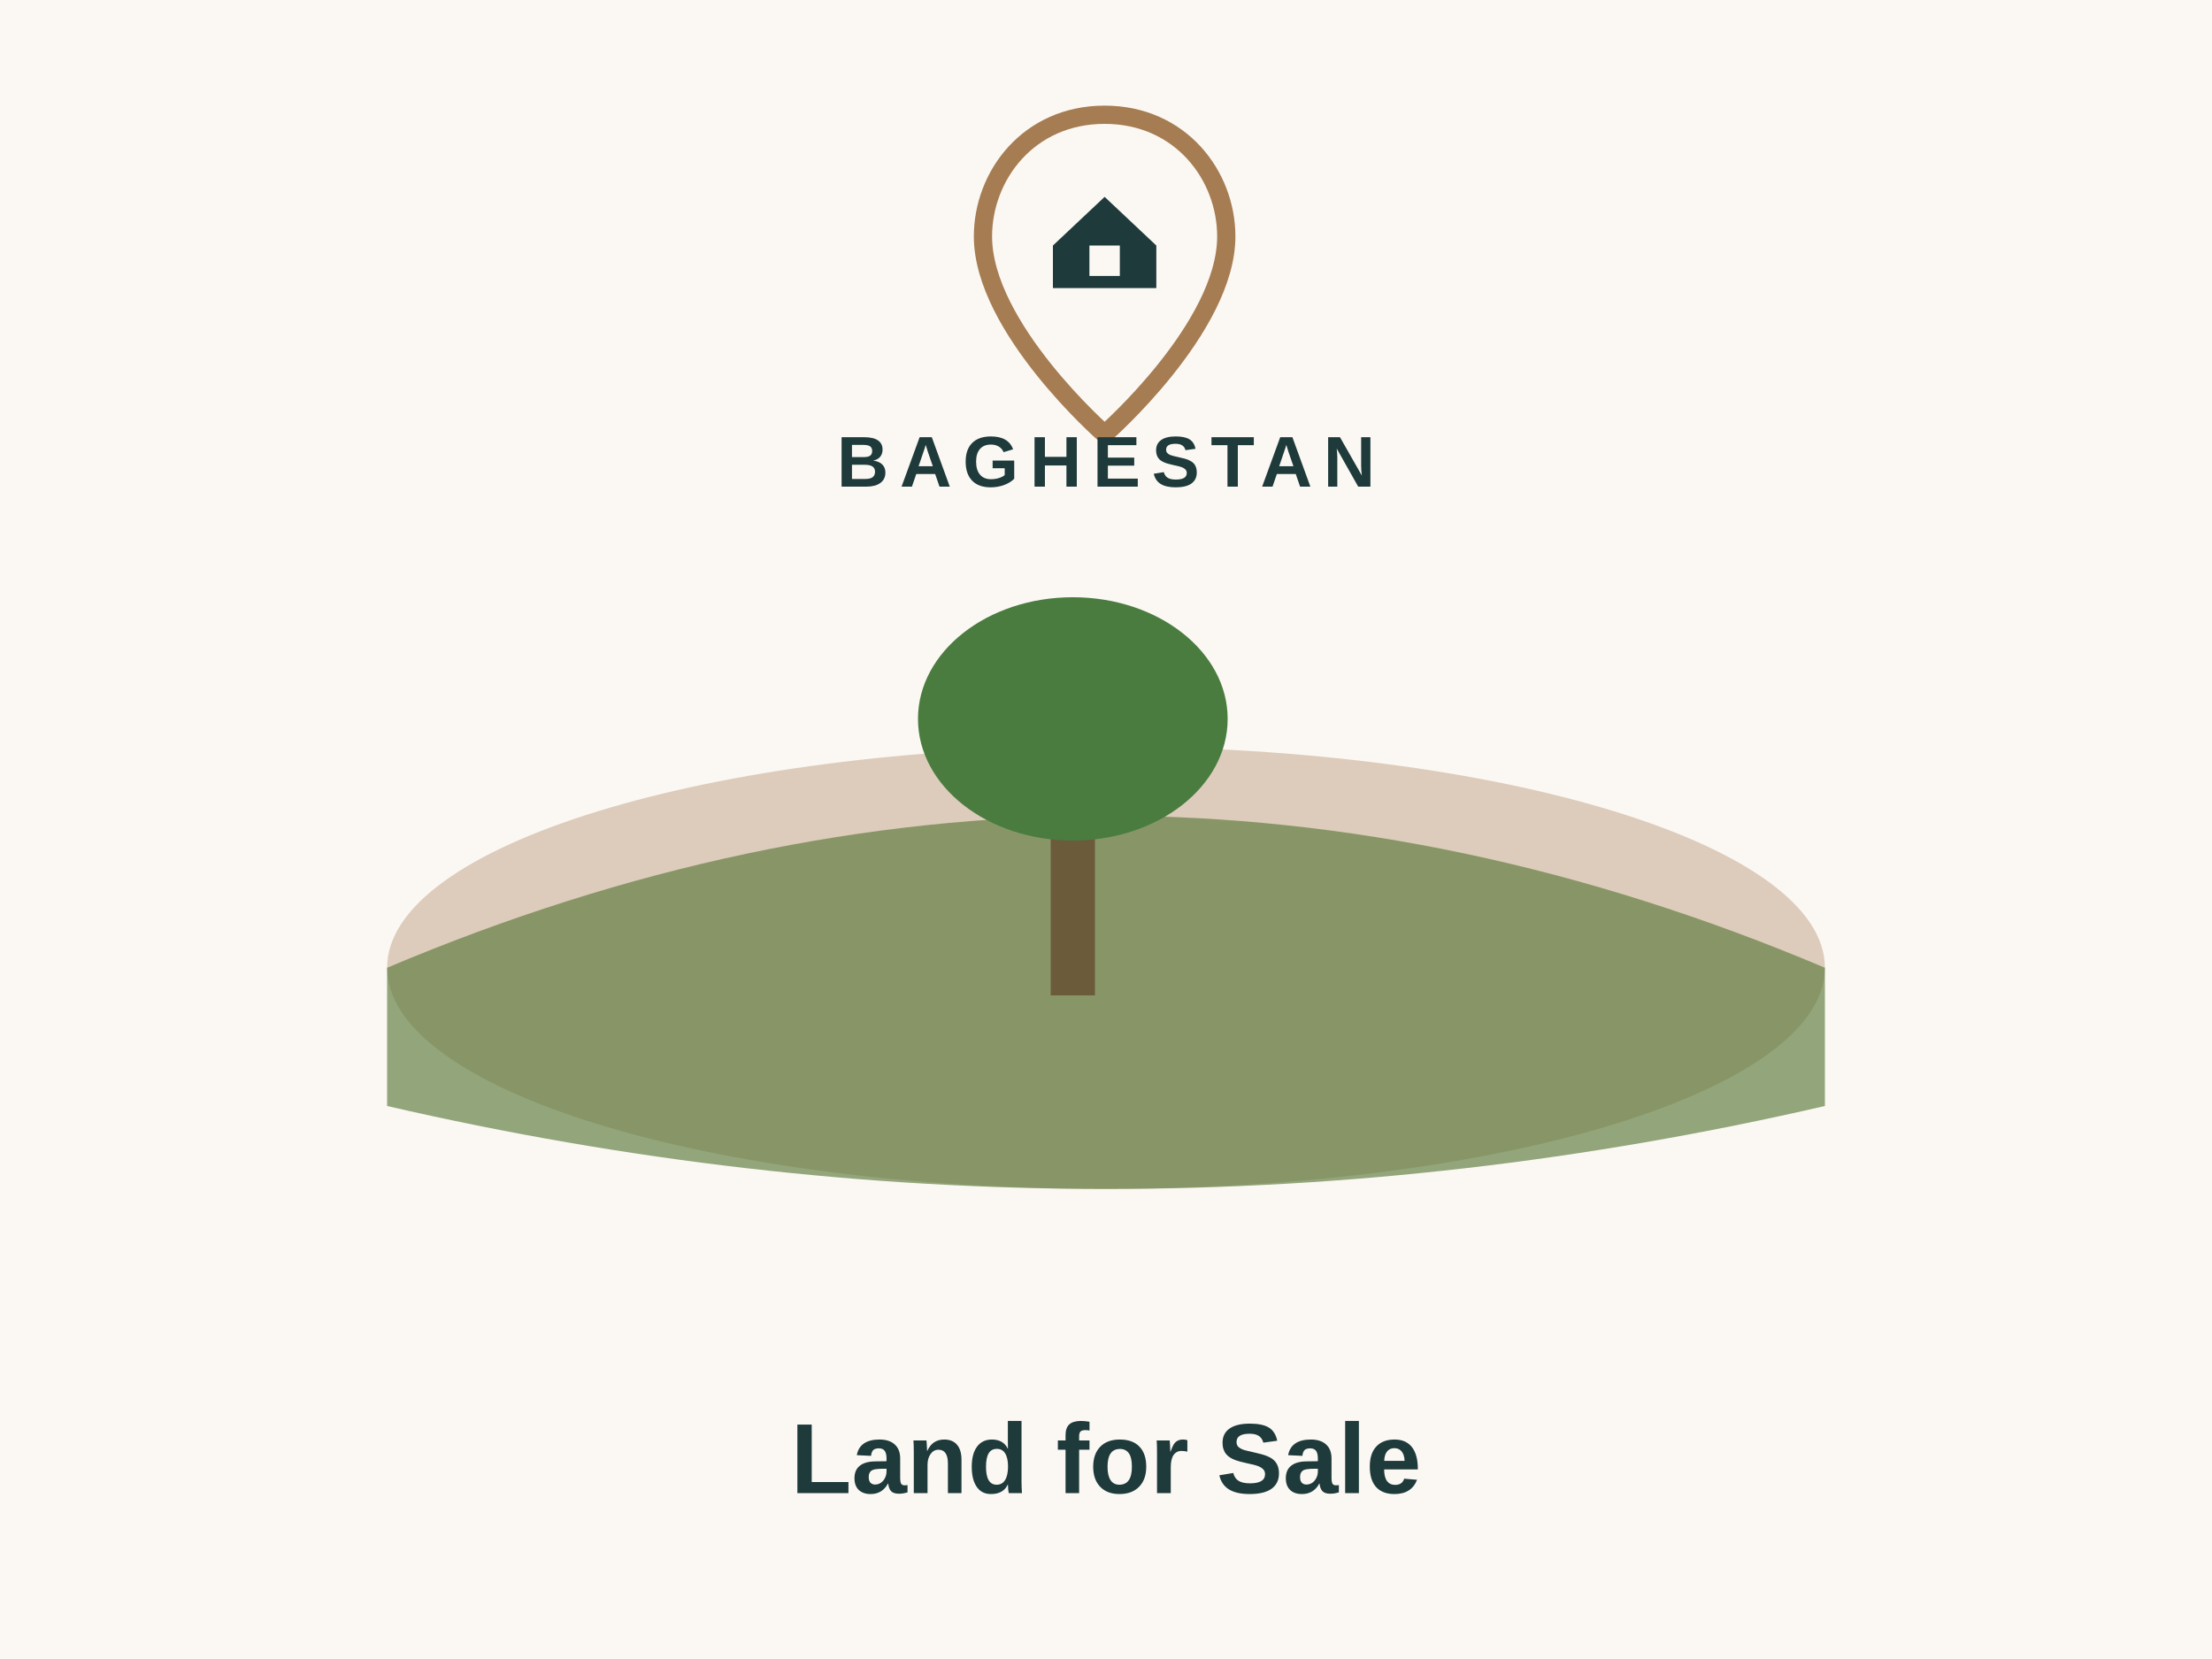
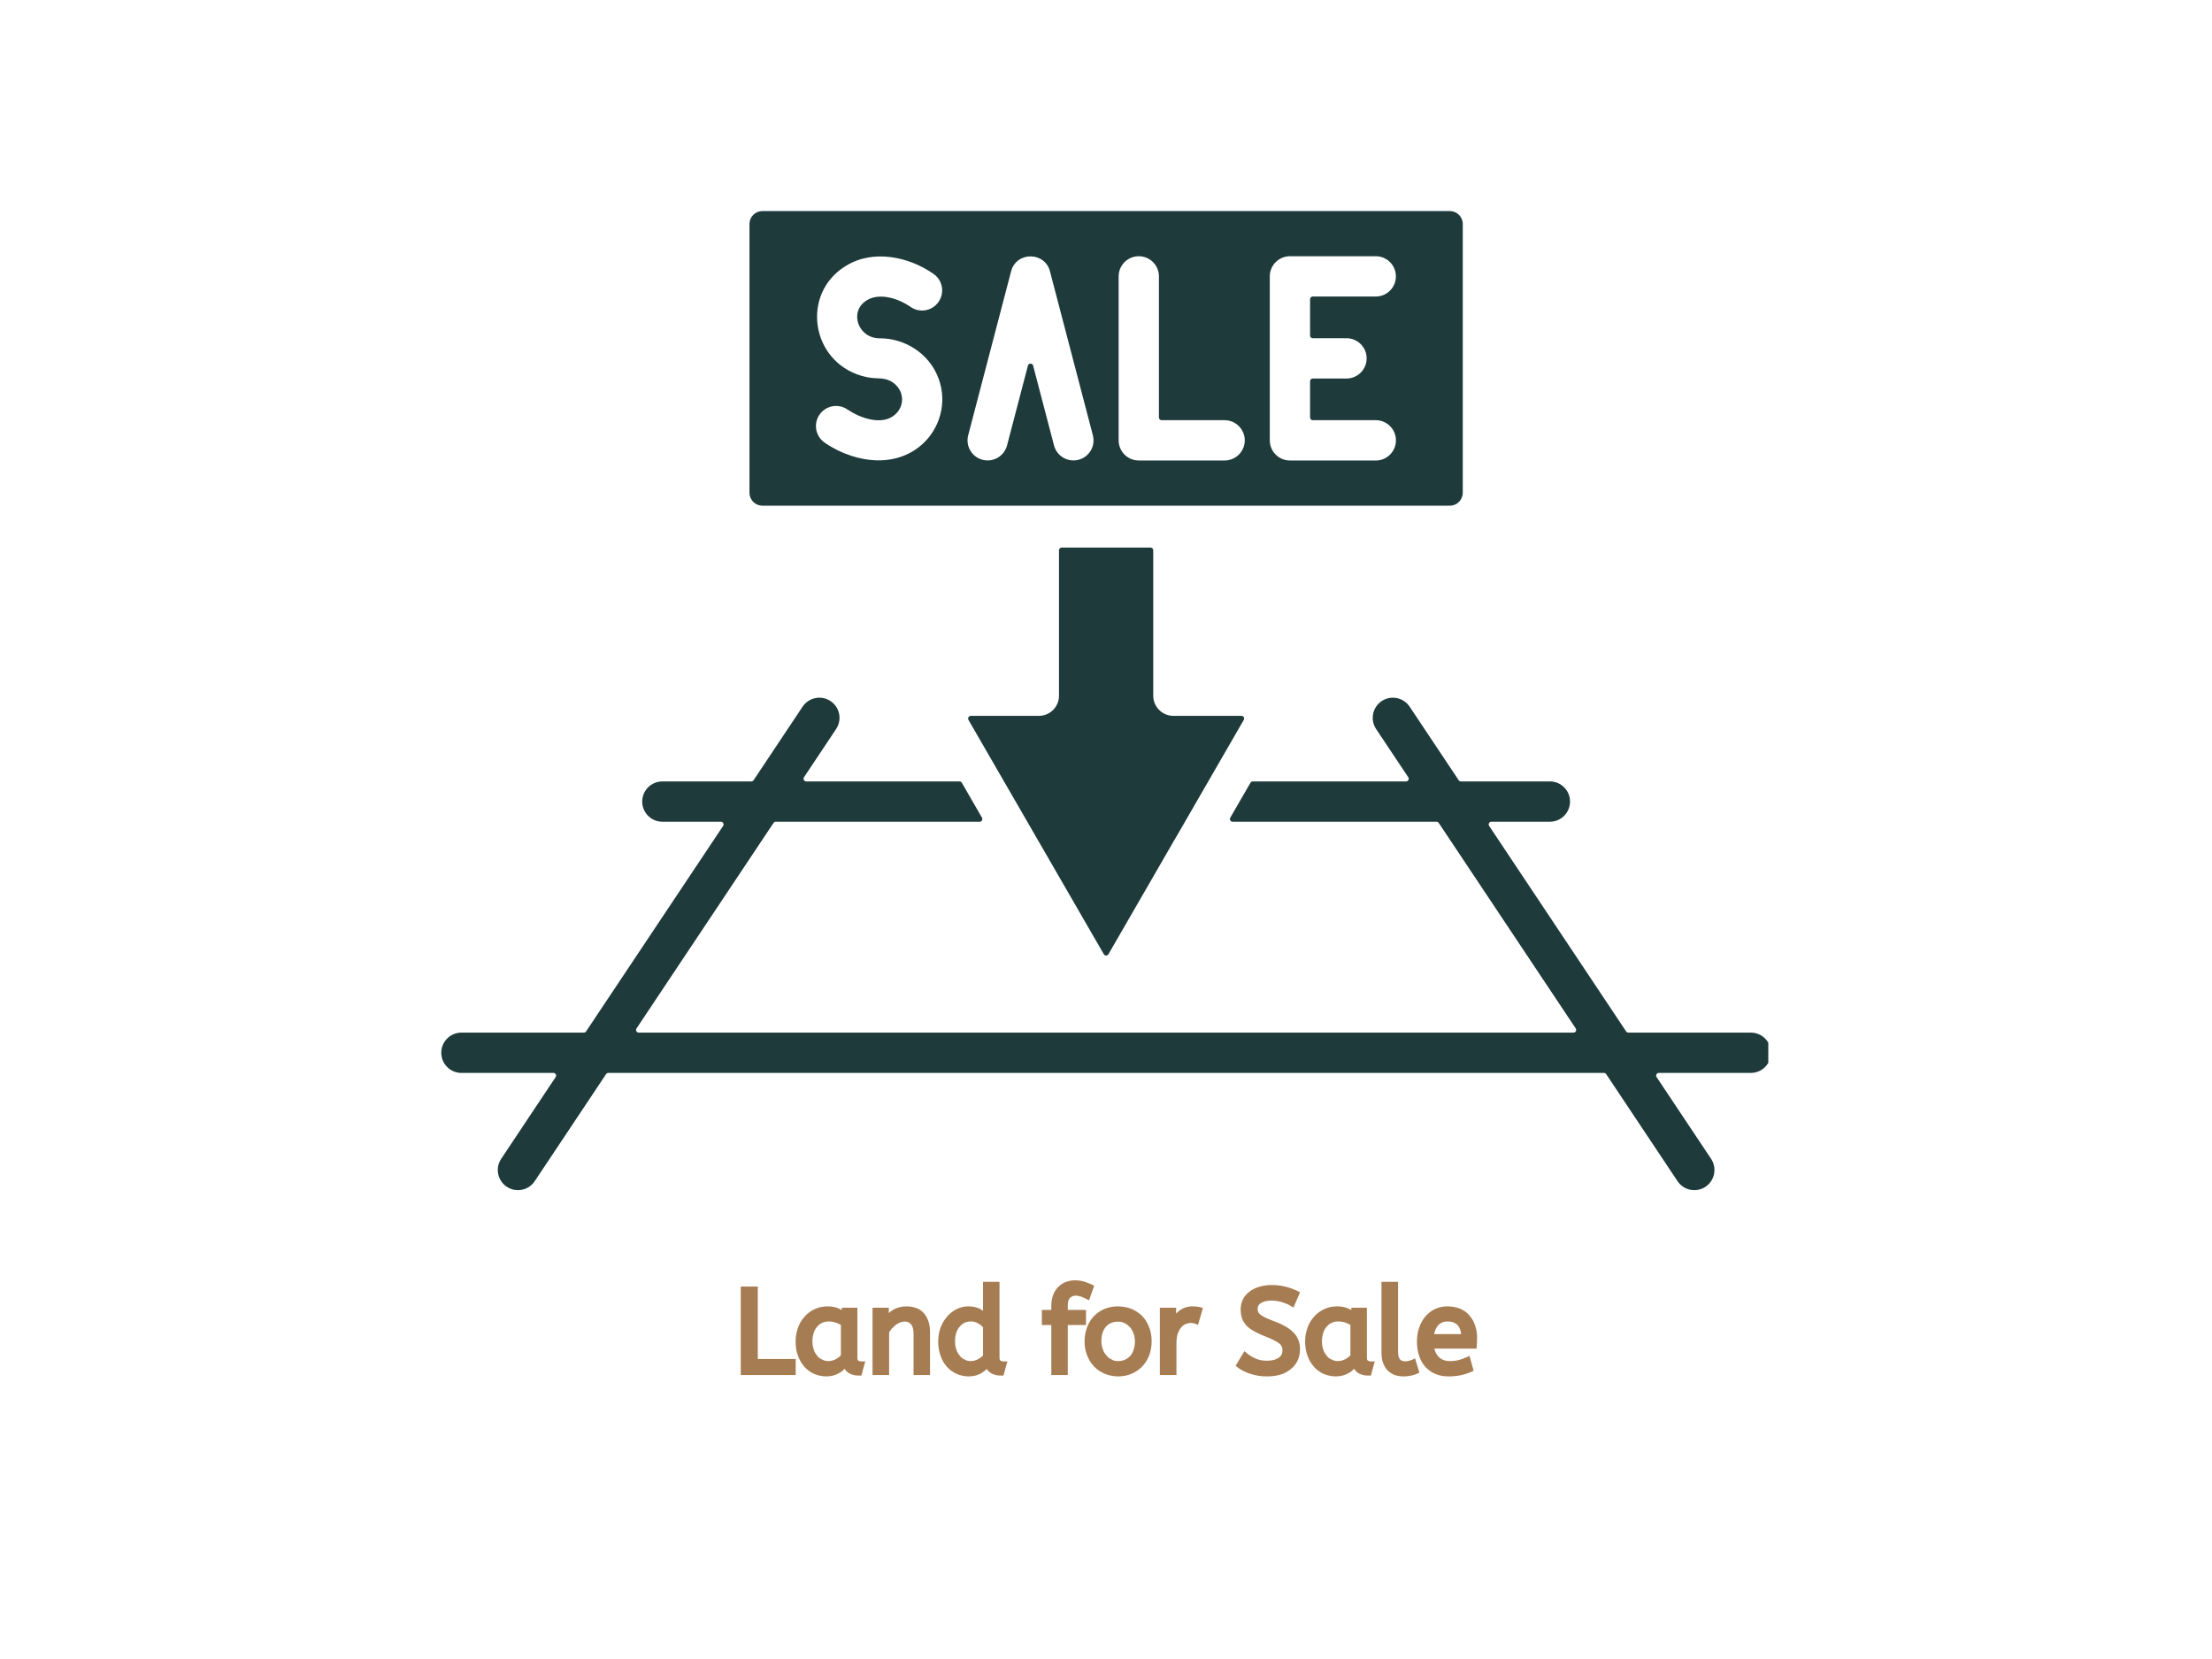
- <svg xmlns="http://www.w3.org/2000/svg" viewBox="0 0 400 300" width="400" height="300">
-   <rect width="400" height="300" fill="#FBF8F3" />
-   <g transform="translate(175,18) scale(0.55)">
-     <path d="M45 5 C20 5 5 25 5 45 C5 75 45 110 45 110 C45 110 85 75 85 45 C85 25 70 5 45 5Z" fill="none" stroke="#A67C52" stroke-width="6" />
-     <path d="M28 48 L45 32 L62 48 L62 62 L28 62Z" fill="#1E3A3A" />
-     <rect x="40" y="48" width="10" height="10" fill="#FBF8F3" />
+ <svg xmlns="http://www.w3.org/2000/svg" width="400" height="300" version="1.0" viewBox="0 0 300 225">
+   <defs>
+     <clipPath id="a">
+       <path d="M59.824 28.5h180V162h-180Zm0 0" />
+     </clipPath>
+   </defs>
+   <path fill="#fff" d="M-30-22.5h360v270H-30z" />
+   <path fill="#fff" d="M-30-22.5h360v270H-30z" />
+   <g clip-path="url(#a)">
+     <path fill="#1e3a3a" fill-rule="evenodd" d="M232.063 157.164a2.736 2.736 0 0 1-.758 3.79 2.734 2.734 0 0 1-3.79-.759l-9.68-14.52a.36.36 0 0 0-.304-.163H82.5a.35.35 0 0 0-.3.164l-9.68 14.52a2.735 2.735 0 0 1-3.79.757 2.73 2.73 0 0 1-.757-3.789l7.386-11.086a.362.362 0 0 0-.3-.566h-12.48a2.732 2.732 0 1 1 0-5.465h16.609a.35.35 0 0 0 .3-.164l18.586-27.871a.365.365 0 0 0-.304-.567h-7.938a2.732 2.732 0 1 1 0-5.465h12.066a.36.36 0 0 0 .305-.164l6.649-9.976a2.736 2.736 0 0 1 3.789-.758 2.73 2.73 0 0 1 .757 3.79l-4.359 6.542a.364.364 0 0 0 .305.566h20.785a.36.36 0 0 1 .316.18l2.735 4.738a.365.365 0 0 1-.317.547h-27.648a.36.36 0 0 0-.305.16L86.328 139.48a.363.363 0 0 0 .3.567h126.774a.365.365 0 0 0 .305-.567l-18.582-27.875a.36.36 0 0 0-.305-.16h-27.652a.363.363 0 0 1-.313-.547l2.735-4.734a.35.35 0 0 1 .316-.184h20.785a.365.365 0 0 0 .305-.566l-4.363-6.543a2.736 2.736 0 0 1 .758-3.789 2.734 2.734 0 0 1 3.789.758l6.652 9.976c.07.106.176.164.305.164h12.066a2.73 2.73 0 0 1 2.73 2.73 2.73 2.73 0 0 1-2.73 2.735h-7.937a.365.365 0 0 0-.305.567l18.582 27.875c.07.101.18.16.305.16h16.609a2.73 2.73 0 0 1 2.73 2.734 2.73 2.73 0 0 1-2.73 2.73h-12.48a.365.365 0 0 0-.305.567ZM103.39 68.582h93.25c.953 0 1.746-.789 1.746-1.746V30.367c0-.953-.793-1.742-1.746-1.742h-93.25c-.954 0-1.743.79-1.743 1.742v36.469c0 .957.79 1.746 1.743 1.746m65.43-8.86a2.73 2.73 0 0 1-2.735 2.731h-11.64a2.73 2.73 0 0 1-2.731-2.73V37.484a2.732 2.732 0 1 1 5.465 0v19.141c0 .2.164.363.363.363h8.543a2.735 2.735 0 0 1 2.734 2.735m-26.407-22.886 5.809 22.203a2.72 2.72 0 0 1-1.953 3.32 2.73 2.73 0 0 1-3.32-1.953l-2.833-10.82c-.094-.363-.61-.363-.703 0l-2.832 10.82a2.73 2.73 0 0 1-3.32 1.953 2.725 2.725 0 0 1-1.953-3.32l5.82-22.238c.715-2.739 4.617-2.688 5.285.035m-15.637 13.367c3.434 6.215-2.117 14.563-11.277 11.629a14 14 0 0 1-3.582-1.75 2.73 2.73 0 1 1 3.05-4.527c1.606 1.082 4.321 2.082 6.075.937 1.707-1.113 1.781-3.476-.035-4.683h.004c-1.39-.817-2.075-.223-4.145-.832-6.957-2.04-8.222-11.176-2.195-14.887v.004c3.683-2.34 8.613-1.29 11.953 1.062a2.73 2.73 0 0 1 .66 3.801 2.724 2.724 0 0 1-3.797.66c-1.48-1.039-4.12-2.023-5.957-.875v.004c-2.406 1.48-1.191 5.14 1.785 5.137a8.6 8.6 0 0 1 4.7 1.383l.004-.004c1.199.797 2.113 1.781 2.757 2.941m48.172 12.25a2.734 2.734 0 0 1-2.734-2.73V37.484a2.735 2.735 0 0 1 2.734-2.734h11.64a2.73 2.73 0 0 1 2.731 2.734 2.73 2.73 0 0 1-2.73 2.73h-8.543a.366.366 0 0 0-.367.364v4.93c0 .199.164.363.367.363h4.57a2.734 2.734 0 0 1 2.735 2.73 2.735 2.735 0 0 1-2.735 2.735h-4.57a.366.366 0 0 0-.367.363v4.926c0 .203.164.363.367.363h8.543a2.734 2.734 0 0 1 0 5.469h-11.64ZM143.625 74.63v19.726a2.73 2.73 0 0 1-2.73 2.73h-9.23a.365.365 0 0 0-.317.548l18.355 31.777c.14.242.488.242.629 0l9.176-15.894.008.004 9.168-15.887a.362.362 0 0 0-.313-.547h-9.23a2.735 2.735 0 0 1-2.735-2.734V74.629c0-.2-.16-.363-.363-.363h-12.05a.366.366 0 0 0-.368.363m0 0" />
  </g>
-   <text x="200" y="88" text-anchor="middle" font-family="Arial, Helvetica, sans-serif" font-size="13" font-weight="700" letter-spacing="2" fill="#1E3A3A">BAGHESTAN</text>
-   <ellipse cx="200" cy="175" rx="130" ry="40" fill="#A67C52" opacity="0.35" />
-   <path d="M70 175 Q200 120 330 175 L330 200 Q200 230 70 200 Z" fill="#5A7A3A" opacity="0.65" />
-   <rect x="190" y="140" width="8" height="40" fill="#6B5B3A" />
-   <ellipse cx="194" cy="130" rx="28" ry="22" fill="#4A7C3F" />
-   <text x="200" y="270" text-anchor="middle" font-family="Arial, Helvetica, sans-serif" font-size="18" font-weight="700" fill="#1E3A3A">Land for Sale</text>
+   <path fill="#a67c52" d="M107.511 186.485h-7.047v-12h2.313v9.828h5.14v2.172ZM107.904 181.97q-.002-.997.313-1.875a4.5 4.5 0 0 1 .89-1.516 4.1 4.1 0 0 1 1.39-1.031 4.1 4.1 0 0 1 1.75-.375q.798.001 1.454.265.246.112.469.235v-.313h2.11v6.703q-.002.394.109.453c.125.086.27.125.437.125h.531l-.156.516-.297 1.11-.078.296h-.312q-1.395 0-1.97-.922l-.046.047q-.142.159-.297.282a2 2 0 0 1-.344.218 3 3 0 0 1-.828.36 3.7 3.7 0 0 1-.969.125q-.44 0-.843-.094a3.781 3.781 0 0 1-2.11-1.203 4.4 4.4 0 0 1-.875-1.485q-.328-.855-.328-1.921m4.469 2.625c.344-.008.664-.094.969-.25q.138-.076.265-.157.123-.094.235-.187.107-.094.203-.188v-4.125a4.4 4.4 0 0 0-.688-.312 3 3 0 0 0-.968-.156q-.488 0-.891.187a1.76 1.76 0 0 0-.672.531q-.316.328-.469.844a3.5 3.5 0 0 0-.172 1.14q-.002.612.172 1.094.075.27.203.47.124.203.266.39c.094.117.195.219.313.312q.187.129.375.203c.125.075.257.125.406.157q.218.046.453.047M120.54 178.095q.12-.125.25-.22.123-.093.265-.187.81-.515 1.875-.515c.52 0 .984.086 1.39.25q.61.235 1.032.734.78.971.781 2.5v5.828H123.9v-5.672q0-.263-.047-.484a1.6 1.6 0 0 0-.11-.406 1.3 1.3 0 0 0-.187-.313.9.9 0 0 0-.219-.203.6.6 0 0 0-.281-.125 1.3 1.3 0 0 0-.36-.047c-.199 0-.39.04-.577.11q-.3.113-.594.312a8 8 0 0 0-.547.5q-.096.127-.203.266a3 3 0 0 0-.188.265v5.797h-2.25v-9.125h2.203ZM131.368 186.673q-.439 0-.843-.094a4 4 0 0 1-.782-.25 3.8 3.8 0 0 1-1.312-.953 4.2 4.2 0 0 1-.86-1.485 5.4 5.4 0 0 1-.328-1.921q-.002-1.013.313-1.891a4.9 4.9 0 0 1 .89-1.516 4.1 4.1 0 0 1 1.297-1.015q.373-.188.782-.282a3.7 3.7 0 0 1 1.406-.046q.279.032.547.125.265.08.5.203c.05.03.101.07.156.109q.094.048.188.11v-3.922h2.234v10.218q-.001.394.11.453c.124.086.269.125.437.125h.531l-.156.516-.297 1.11-.078.296h-.313c-.906 0-1.562-.3-1.968-.89a3.5 3.5 0 0 1-.657.515c-.492.32-1.09.485-1.797.485m.313-2.078q.497 0 .953-.25.388-.2.688-.5V180c-.094-.094-.196-.18-.297-.266a5 5 0 0 0-.36-.25 1.9 1.9 0 0 0-1-.265q-.235 0-.453.046a1.7 1.7 0 0 0-.406.141 2 2 0 0 0-.39.25q-.158.142-.298.313-.297.345-.437.843a8 8 0 0 0-.094.344q-.035.187-.047.375a4 4 0 0 0-.015.39c0 .407.054.774.172 1.094q.151.487.468.844.06.095.141.172.075.065.156.14.094.067.188.126.093.046.203.093.059.048.14.079.075.033.157.062.091.018.172.031.091.019.171.032zM147.285 176.141a10 10 0 0 0-.671-.296 2 2 0 0 1-.172-.032 1 1 0 0 0-.172-.047.5.5 0 0 0-.172-.03q-.094-.015-.188-.016h-.14q-.047.001-.094.015a.2.2 0 0 0-.094.031q-.046.019-.093.032-.048.018-.094.03c-.024.013-.047.028-.078.048a.2.2 0 0 0-.063.047q-.033.017-.078.047l-.062.062a.9.9 0 0 0-.22.375 1.8 1.8 0 0 0-.077.578v.672h2.468v2.047h-2.468v6.781h-2.235v-6.781h-1.28v-2.047h1.28v-.562q0-.78.235-1.422.216-.621.656-1.078a2.64 2.64 0 0 1 1.031-.704 3.4 3.4 0 0 1 1.297-.25c.125 0 .238.008.344.016q.17.001.328.031.171.017.312.063c.102.023.204.047.297.078q.515.157 1 .39l.313.157-.11.328-.437 1.219-.156.437ZM153.925 181.923q0-.56-.188-1.063a3 3 0 0 0-.469-.844 3 3 0 0 1-.234-.218 2 2 0 0 0-.234-.188 1.4 1.4 0 0 0-.282-.156 1.5 1.5 0 0 0-.406-.156 2.3 2.3 0 0 0-.469-.047q-1.064 0-1.656.687-.61.722-.61 1.953c0 .375.055.727.173 1.047l.062.172q.03.082.063.156.043.081.078.157.046.065.094.125.046.065.093.14a.4.4 0 0 0 .11.125q.093.129.203.235.105.093.234.187.141.083.281.14c.125.087.258.141.407.173q.234.046.468.047.546 0 .97-.204c.132-.062.253-.132.359-.218q.17-.122.328-.297.293-.34.453-.844.17-.48.172-1.11m-6.828 0c0-.727.117-1.383.359-1.97a4.2 4.2 0 0 1 .953-1.5 4.4 4.4 0 0 1 1.438-.952 4.9 4.9 0 0 1 1.796-.328q.245 0 .47.03.215.018.437.063c.156.024.304.055.453.094q.216.065.422.14.404.16.765.407.373.235.688.547.608.609.953 1.5.358.86.36 1.937c0 .711-.118 1.36-.344 1.954a4.4 4.4 0 0 1-.954 1.5q-.297.315-.671.562a5 5 0 0 1-.782.422 4.7 4.7 0 0 1-1.797.344q-.486 0-.937-.094a3.8 3.8 0 0 1-.875-.266 4.25 4.25 0 0 1-1.438-.968 4.55 4.55 0 0 1-.953-1.516 5.1 5.1 0 0 1-.343-1.906M162.053 179.516a1.4 1.4 0 0 0-.547-.093q-.188 0-.36.047-.174.033-.343.109a1.37 1.37 0 0 0-.61.469q-.159.157-.265.375a5 5 0 0 0-.203.468c-.117.368-.172.797-.172 1.297v4.297h-2.25v-9.125h2.203v.781q.14-.139.297-.265.374-.328.86-.516a3.2 3.2 0 0 1 1.109-.187q.246 0 .515.03.263.02.485.079l.375.11-.11.39-.437 1.484-.125.422ZM169.125 183.548q.28.235.578.406c.195.117.406.219.625.312q.638.282 1.516.282.528 0 .921-.11c.258-.07.485-.172.672-.297q.499-.358.5-.968v-.11a.5.5 0 0 0-.015-.11.4.4 0 0 0-.016-.093c0-.039-.008-.07-.016-.094q-.018-.046-.03-.093a1.1 1.1 0 0 0-.266-.391 3.2 3.2 0 0 0-.688-.453 13 13 0 0 0-1.266-.563 11 11 0 0 1-1.5-.687 4.7 4.7 0 0 1-1.078-.781 4 4 0 0 1-.25-.328 4 4 0 0 1-.218-.329 3 3 0 0 1-.157-.359 4 4 0 0 1-.172-1.219q0-.686.282-1.297a2.94 2.94 0 0 1 .86-1.046c.35-.29.796-.52 1.327-.688a5.6 5.6 0 0 1 1.735-.25q1.042 0 1.875.219.825.206 1.64.594l.328.171-.14.344-.563 1.297-.172.422-.406-.219a1.6 1.6 0 0 0-.344-.203l-.39-.156q-.207-.076-.453-.156a5 5 0 0 0-1.407-.204q-.468 0-.843.094a2 2 0 0 0-.594.25 1.5 1.5 0 0 0-.25.219.817.817 0 0 0-.187.531c0 .168.023.313.077.438q.048.158.235.312.106.096.265.203.17.113.391.219.106.048.234.11.123.064.282.124l.328.141q.17.065.375.14.951.347 1.61.735l.265.156q.14.08.25.172.106.08.219.172.107.094.203.188.106.08.187.171.435.486.64 1.047.189.533.188 1.172c0 .594-.117 1.121-.343 1.578q-.344.69-.954 1.157a4.1 4.1 0 0 1-1.421.734 6.7 6.7 0 0 1-1.75.219 7 7 0 0 1-2.25-.344q-1.032-.327-1.735-.875l-.281-.219.187-.312.766-1.282.25-.39ZM177.008 181.97c0-.665.101-1.29.312-1.875a4.5 4.5 0 0 1 .89-1.516 4.1 4.1 0 0 1 1.391-1.031 4.1 4.1 0 0 1 1.75-.375q.798.001 1.453.265.245.112.47.235v-.313h2.109v6.703q-.001.394.109.453c.125.086.27.125.437.125h.532l-.157.516-.296 1.11-.079.296h-.312q-1.395 0-1.969-.922l-.047.047c-.093.106-.195.2-.297.282a2 2 0 0 1-.343.218 3 3 0 0 1-.828.36 3.7 3.7 0 0 1-.97.125q-.438 0-.843-.094a3.781 3.781 0 0 1-2.11-1.203 4.4 4.4 0 0 1-.874-1.485q-.329-.855-.328-1.921m4.468 2.625c.344-.008.664-.094.969-.25q.139-.076.266-.157.123-.094.234-.187.107-.094.203-.188v-4.125a4.4 4.4 0 0 0-.687-.312 3 3 0 0 0-.97-.156q-.485 0-.89.187a1.76 1.76 0 0 0-.672.531q-.316.328-.468.844a3.5 3.5 0 0 0-.172 1.14c0 .407.054.774.172 1.094q.075.27.203.47.124.203.265.39.14.174.313.312.188.129.375.203.186.11.406.157.218.046.453.047M189.612 183.329q-.001.721.25 1.016.234.28.703.28.247.001.5-.062.248-.059.437-.14l.422-.188.125.438.36 1.172.093.328-.328.14q-.314.155-.781.25c-.305.07-.64.11-1.016.11q-.627-.001-1.172-.172a2.9 2.9 0 0 1-.968-.594 2.8 2.8 0 0 1-.641-1.016q-.234-.59-.234-1.421v-9.625h2.25ZM194.531 182.907c.114.469.317.852.61 1.14.375.368.875.548 1.5.548a5 5 0 0 0 .828-.063q.2-.03.375-.078.168-.061.343-.11.187-.06.344-.124.172-.06.36-.141l.406-.188.125.438.344 1.234.093.344-.297.14a7.4 7.4 0 0 1-1.406.454c-.25.062-.515.101-.797.125a8 8 0 0 1-.89.047q-.985 0-1.782-.328a3.7 3.7 0 0 1-1.359-.954 4.04 4.04 0 0 1-.86-1.5q-.296-.873-.296-1.968 0-.998.297-1.86.152-.435.36-.812.215-.387.483-.703.546-.64 1.313-1.016a4 4 0 0 1 1.719-.36q.31 0 .61.048c.194.023.39.058.577.109q.281.065.531.172.387.174.704.406.31.235.562.547.498.58.75 1.36a5 5 0 0 1 .25 1.609v.234q-.002.111-.016.234v.22q-.002.111-.015.218-.002.112-.016.219l-.031.359Zm1.781-3.687q-.768 0-1.25.5a2.6 2.6 0 0 0-.343.53q-.142.3-.219.688h3.672q-.082-.763-.469-1.203-.502-.516-1.39-.515m0 0" />
</svg>
